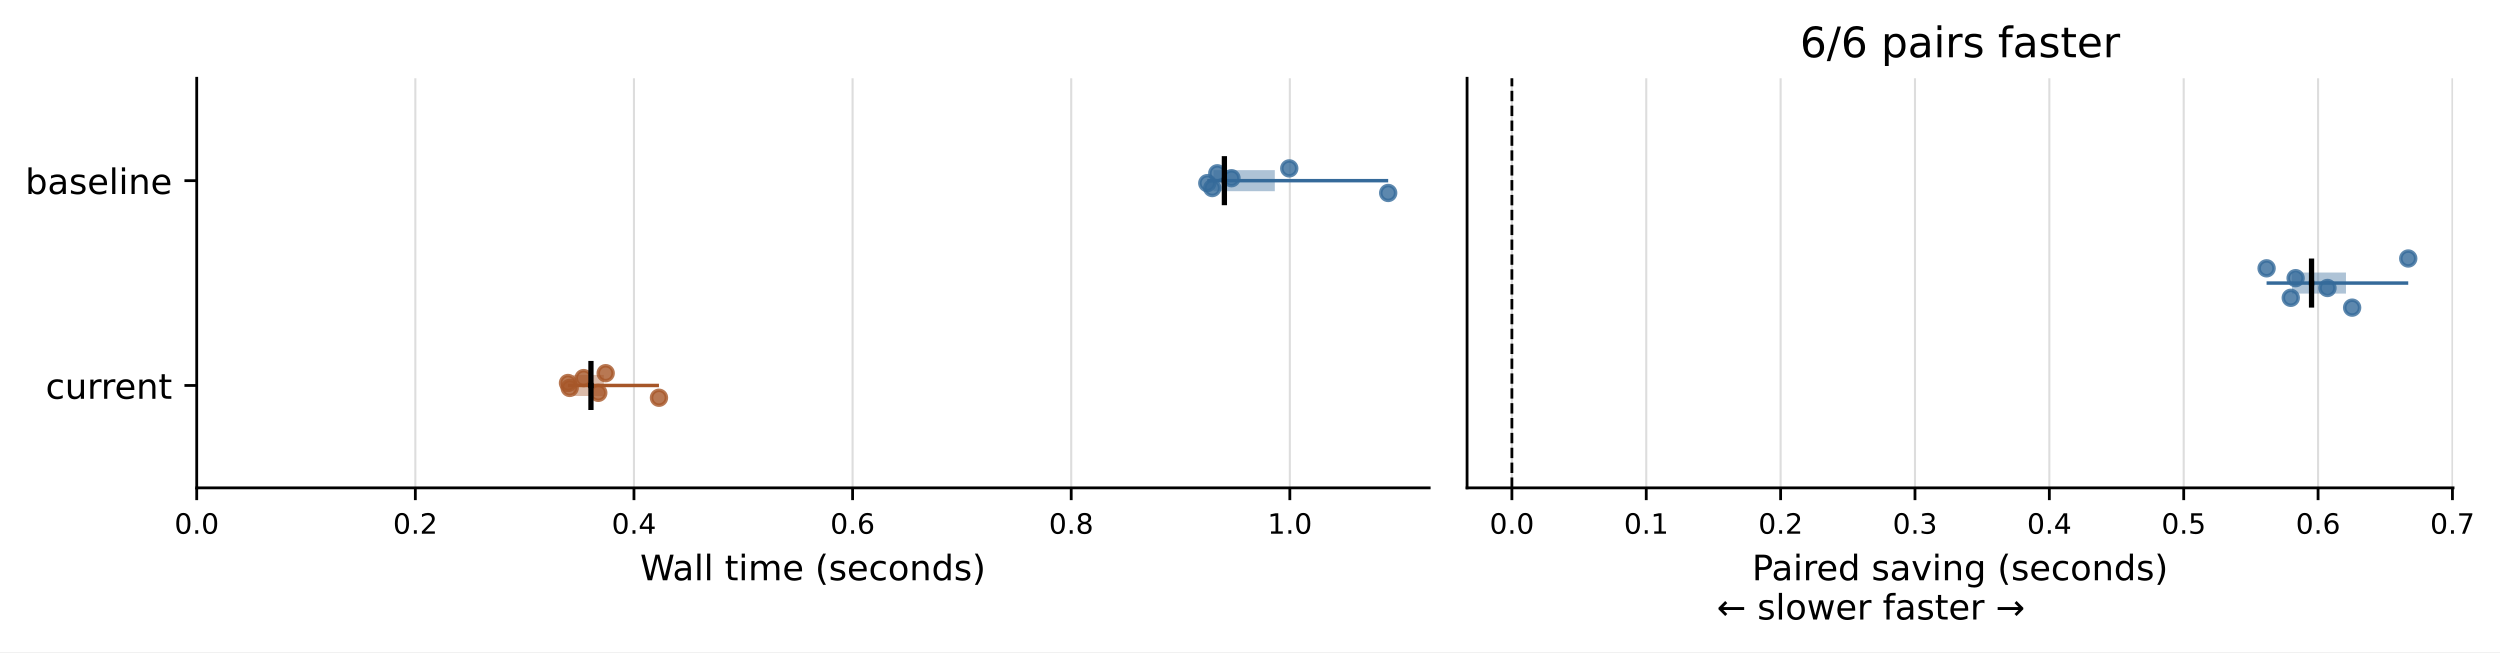
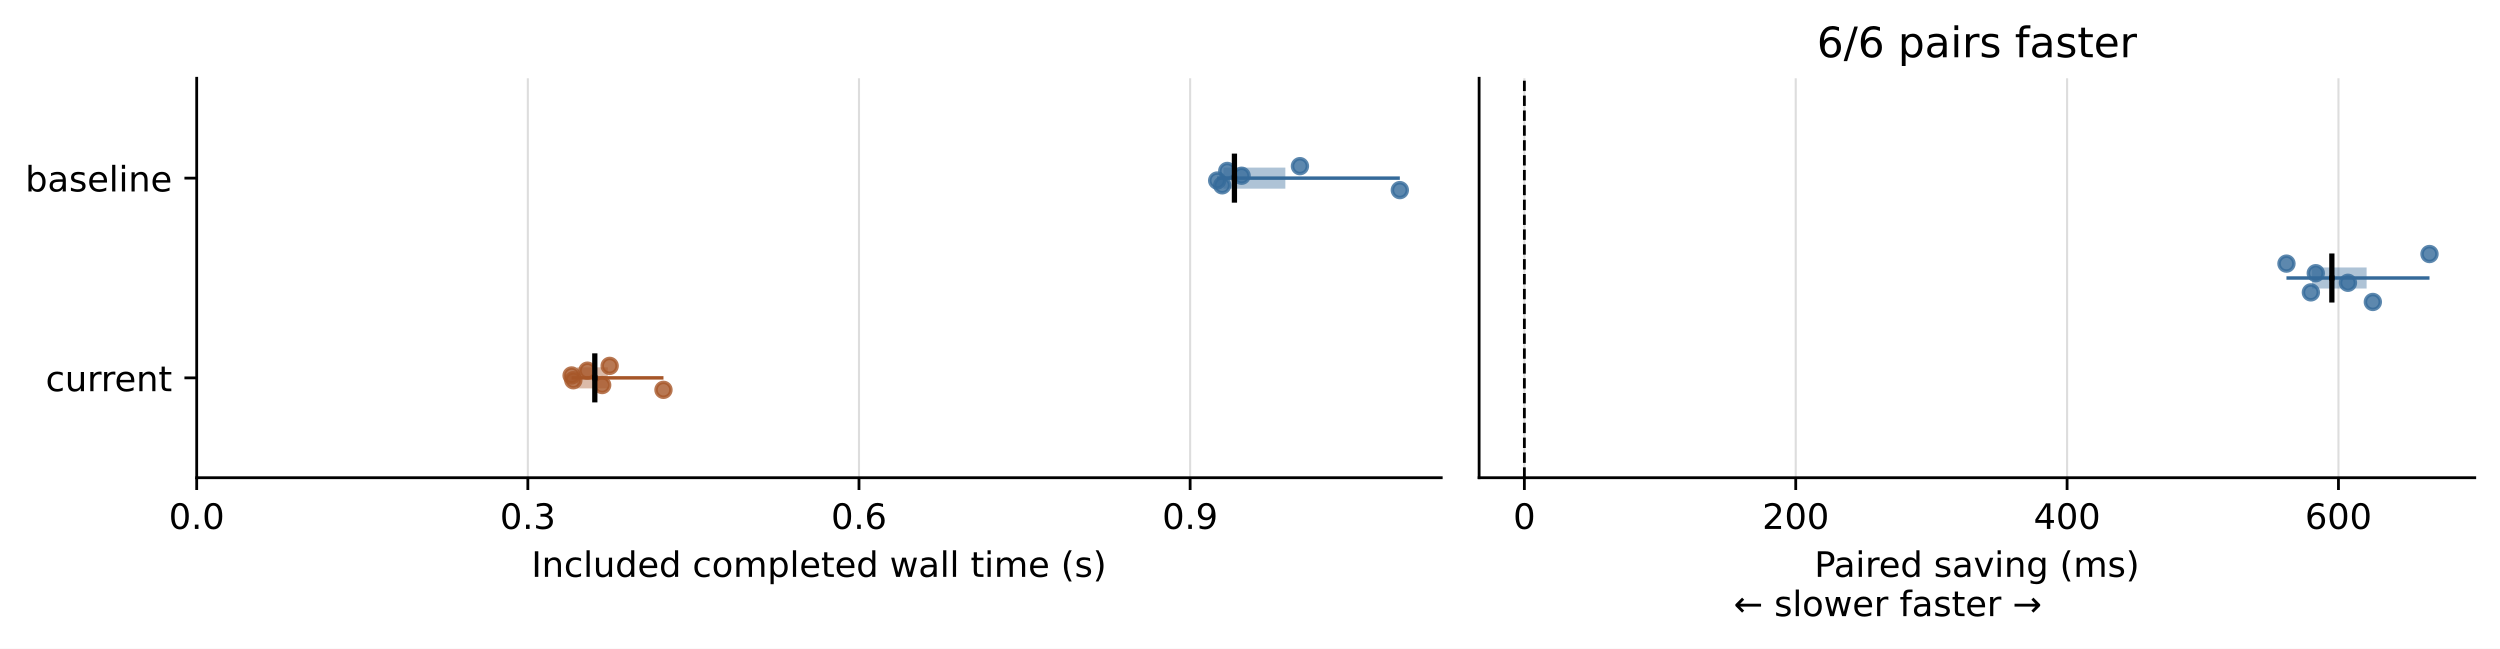
- <svg xmlns="http://www.w3.org/2000/svg" xmlns:xlink="http://www.w3.org/1999/xlink" width="712.772pt" height="185.913pt" viewBox="0 0 712.772 185.913" version="1.1">
+ <svg xmlns="http://www.w3.org/2000/svg" xmlns:xlink="http://www.w3.org/1999/xlink" width="712.836pt" height="184.968pt" viewBox="0 0 712.836 184.968" version="1.1">
  <defs>
    <style type="text/css">*{stroke-linejoin: round; stroke-linecap: butt}</style>
  </defs>
  <g id="figure_1">
    <g id="patch_1">
-       <path d="M 0 185.913  L 712.772 185.913  L 712.772 0  L 0 0  z " style="fill: #ffffff" />
+       <path d="M 0 184.968  L 712.836 184.968  L 712.836 0  L 0 0  z " style="fill: #ffffff" />
    </g>
    <g id="axes_1">
      <g id="patch_2">
-         <path d="M 56.086 139.094  L 407.475 139.094  L 407.475 22.318  L 56.086 22.318  z " style="fill: #ffffff" />
+         <path d="M 56.086 136.214  L 410.947 136.214  L 410.947 22.318  L 56.086 22.318  z " style="fill: #ffffff" />
      </g>
      <g id="matplotlib.axis_1">
        <g id="xtick_1">
          <g id="line2d_1">
-             <path d="M 56.086 139.094  L 56.086 22.318  " clip-path="url(#p2fcd28f603)" style="fill: none; stroke: #dddddd; stroke-width: 0.6; stroke-linecap: square" />
+             <path d="M 56.086 136.214  L 56.086 22.318  " clip-path="url(#pf96d49dfaf)" style="fill: none; stroke: #dddddd; stroke-width: 0.6; stroke-linecap: square" />
          </g>
          <g id="line2d_2">
            <defs>
-               <path id="m997730d77f" d="M 0 0  L 0 3.5  " style="stroke: #000000; stroke-width: 0.8" />
+               <path id="mc0361c9452" d="M 0 0  L 0 3.5  " style="stroke: #000000; stroke-width: 0.8" />
            </defs>
            <g>
-               <use xlink:href="#m997730d77f" x="56.086" y="139.094" style="stroke: #000000; stroke-width: 0.8" />
+               <use xlink:href="#mc0361c9452" x="56.086" y="136.214" style="stroke: #000000; stroke-width: 0.8" />
            </g>
          </g>
          <g id="text_1">
-             <text style="font-size: 8px; font-family: 'DejaVu Sans', 'Bitstream Vera Sans', 'Computer Modern Sans Serif', 'Lucida Grande', 'Verdana', 'Geneva', 'Lucid', 'Arial', 'Helvetica', 'Avant Garde', sans-serif; text-anchor: middle" x="56.086" y="152.173" transform="rotate(-0 56.08594 152.1729)">0.0</text>
+             <text style="font-size: 10px; font-family: 'DejaVu Sans', 'Bitstream Vera Sans', 'Computer Modern Sans Serif', 'Lucida Grande', 'Verdana', 'Geneva', 'Lucid', 'Arial', 'Helvetica', 'Avant Garde', sans-serif; text-anchor: middle" x="56.086" y="150.813" transform="rotate(-0 56.08594 150.8126)">0.0</text>
          </g>
        </g>
        <g id="xtick_2">
          <g id="line2d_3">
-             <path d="M 118.417 139.094  L 118.417 22.318  " clip-path="url(#p2fcd28f603)" style="fill: none; stroke: #dddddd; stroke-width: 0.6; stroke-linecap: square" />
+             <path d="M 150.506 136.214  L 150.506 22.318  " clip-path="url(#pf96d49dfaf)" style="fill: none; stroke: #dddddd; stroke-width: 0.6; stroke-linecap: square" />
          </g>
          <g id="line2d_4">
            <g>
-               <use xlink:href="#m997730d77f" x="118.417" y="139.094" style="stroke: #000000; stroke-width: 0.8" />
+               <use xlink:href="#mc0361c9452" x="150.506" y="136.214" style="stroke: #000000; stroke-width: 0.8" />
            </g>
          </g>
          <g id="text_2">
-             <text style="font-size: 8px; font-family: 'DejaVu Sans', 'Bitstream Vera Sans', 'Computer Modern Sans Serif', 'Lucida Grande', 'Verdana', 'Geneva', 'Lucid', 'Arial', 'Helvetica', 'Avant Garde', sans-serif; text-anchor: middle" x="118.417" y="152.173" transform="rotate(-0 118.4171 152.1729)">0.2</text>
+             <text style="font-size: 10px; font-family: 'DejaVu Sans', 'Bitstream Vera Sans', 'Computer Modern Sans Serif', 'Lucida Grande', 'Verdana', 'Geneva', 'Lucid', 'Arial', 'Helvetica', 'Avant Garde', sans-serif; text-anchor: middle" x="150.506" y="150.813" transform="rotate(-0 150.5065 150.8126)">0.3</text>
          </g>
        </g>
        <g id="xtick_3">
          <g id="line2d_5">
-             <path d="M 180.748 139.094  L 180.748 22.318  " clip-path="url(#p2fcd28f603)" style="fill: none; stroke: #dddddd; stroke-width: 0.6; stroke-linecap: square" />
+             <path d="M 244.927 136.214  L 244.927 22.318  " clip-path="url(#pf96d49dfaf)" style="fill: none; stroke: #dddddd; stroke-width: 0.6; stroke-linecap: square" />
          </g>
          <g id="line2d_6">
            <g>
-               <use xlink:href="#m997730d77f" x="180.748" y="139.094" style="stroke: #000000; stroke-width: 0.8" />
+               <use xlink:href="#mc0361c9452" x="244.927" y="136.214" style="stroke: #000000; stroke-width: 0.8" />
            </g>
          </g>
          <g id="text_3">
-             <text style="font-size: 8px; font-family: 'DejaVu Sans', 'Bitstream Vera Sans', 'Computer Modern Sans Serif', 'Lucida Grande', 'Verdana', 'Geneva', 'Lucid', 'Arial', 'Helvetica', 'Avant Garde', sans-serif; text-anchor: middle" x="180.748" y="152.173" transform="rotate(-0 180.7483 152.1729)">0.4</text>
+             <text style="font-size: 10px; font-family: 'DejaVu Sans', 'Bitstream Vera Sans', 'Computer Modern Sans Serif', 'Lucida Grande', 'Verdana', 'Geneva', 'Lucid', 'Arial', 'Helvetica', 'Avant Garde', sans-serif; text-anchor: middle" x="244.927" y="150.813" transform="rotate(-0 244.927 150.8126)">0.6</text>
          </g>
        </g>
        <g id="xtick_4">
          <g id="line2d_7">
-             <path d="M 243.08 139.094  L 243.08 22.318  " clip-path="url(#p2fcd28f603)" style="fill: none; stroke: #dddddd; stroke-width: 0.6; stroke-linecap: square" />
+             <path d="M 339.348 136.214  L 339.348 22.318  " clip-path="url(#pf96d49dfaf)" style="fill: none; stroke: #dddddd; stroke-width: 0.6; stroke-linecap: square" />
          </g>
          <g id="line2d_8">
            <g>
-               <use xlink:href="#m997730d77f" x="243.08" y="139.094" style="stroke: #000000; stroke-width: 0.8" />
+               <use xlink:href="#mc0361c9452" x="339.348" y="136.214" style="stroke: #000000; stroke-width: 0.8" />
            </g>
          </g>
          <g id="text_4">
-             <text style="font-size: 8px; font-family: 'DejaVu Sans', 'Bitstream Vera Sans', 'Computer Modern Sans Serif', 'Lucida Grande', 'Verdana', 'Geneva', 'Lucid', 'Arial', 'Helvetica', 'Avant Garde', sans-serif; text-anchor: middle" x="243.08" y="152.173" transform="rotate(-0 243.0795 152.1729)">0.6</text>
-           </g>
-         </g>
-         <g id="xtick_5">
-           <g id="line2d_9">
-             <path d="M 305.411 139.094  L 305.411 22.318  " clip-path="url(#p2fcd28f603)" style="fill: none; stroke: #dddddd; stroke-width: 0.6; stroke-linecap: square" />
-           </g>
-           <g id="line2d_10">
-             <g>
-               <use xlink:href="#m997730d77f" x="305.411" y="139.094" style="stroke: #000000; stroke-width: 0.8" />
-             </g>
-           </g>
-           <g id="text_5">
-             <text style="font-size: 8px; font-family: 'DejaVu Sans', 'Bitstream Vera Sans', 'Computer Modern Sans Serif', 'Lucida Grande', 'Verdana', 'Geneva', 'Lucid', 'Arial', 'Helvetica', 'Avant Garde', sans-serif; text-anchor: middle" x="305.411" y="152.173" transform="rotate(-0 305.4107 152.1729)">0.8</text>
-           </g>
-         </g>
-         <g id="xtick_6">
-           <g id="line2d_11">
-             <path d="M 367.742 139.094  L 367.742 22.318  " clip-path="url(#p2fcd28f603)" style="fill: none; stroke: #dddddd; stroke-width: 0.6; stroke-linecap: square" />
-           </g>
-           <g id="line2d_12">
-             <g>
-               <use xlink:href="#m997730d77f" x="367.742" y="139.094" style="stroke: #000000; stroke-width: 0.8" />
-             </g>
-           </g>
-           <g id="text_6">
-             <text style="font-size: 8px; font-family: 'DejaVu Sans', 'Bitstream Vera Sans', 'Computer Modern Sans Serif', 'Lucida Grande', 'Verdana', 'Geneva', 'Lucid', 'Arial', 'Helvetica', 'Avant Garde', sans-serif; text-anchor: middle" x="367.742" y="152.173" transform="rotate(-0 367.7419 152.1729)">1.0</text>
-           </g>
-         </g>
-         <g id="text_7">
-           <text style="font-size: 10px; font-family: 'DejaVu Sans', 'Bitstream Vera Sans', 'Computer Modern Sans Serif', 'Lucida Grande', 'Verdana', 'Geneva', 'Lucid', 'Arial', 'Helvetica', 'Avant Garde', sans-serif; text-anchor: middle" x="231.781" y="165.435" transform="rotate(-0 231.7806 165.4351)">Wall time (seconds)</text>
+             <text style="font-size: 10px; font-family: 'DejaVu Sans', 'Bitstream Vera Sans', 'Computer Modern Sans Serif', 'Lucida Grande', 'Verdana', 'Geneva', 'Lucid', 'Arial', 'Helvetica', 'Avant Garde', sans-serif; text-anchor: middle" x="339.348" y="150.813" transform="rotate(-0 339.3475 150.8126)">0.9</text>
+           </g>
+         </g>
+         <g id="text_5">
+           <text style="font-size: 10px; font-family: 'DejaVu Sans', 'Bitstream Vera Sans', 'Computer Modern Sans Serif', 'Lucida Grande', 'Verdana', 'Geneva', 'Lucid', 'Arial', 'Helvetica', 'Avant Garde', sans-serif; text-anchor: middle" x="233.516" y="164.491" transform="rotate(-0 233.5165 164.4907)">Included completed wall time (s)</text>
        </g>
      </g>
      <g id="matplotlib.axis_2">
        <g id="ytick_1">
-           <g id="line2d_13">
+           <g id="line2d_9">
            <defs>
-               <path id="m22e41ed885" d="M 0 0  L -3.5 0  " style="stroke: #000000; stroke-width: 0.8" />
+               <path id="mace04c5ca3" d="M 0 0  L -3.5 0  " style="stroke: #000000; stroke-width: 0.8" />
            </defs>
            <g>
-               <use xlink:href="#m22e41ed885" x="56.086" y="51.512" style="stroke: #000000; stroke-width: 0.8" />
-             </g>
-           </g>
-           <g id="text_8">
-             <text style="font-size: 10px; font-family: 'DejaVu Sans', 'Bitstream Vera Sans', 'Computer Modern Sans Serif', 'Lucida Grande', 'Verdana', 'Geneva', 'Lucid', 'Arial', 'Helvetica', 'Avant Garde', sans-serif; text-anchor: end" x="49.086" y="55.311" transform="rotate(-0 49.08594 55.31134)">baseline</text>
+               <use xlink:href="#mace04c5ca3" x="56.086" y="50.792" style="stroke: #000000; stroke-width: 0.8" />
+             </g>
+           </g>
+           <g id="text_6">
+             <text style="font-size: 10px; font-family: 'DejaVu Sans', 'Bitstream Vera Sans', 'Computer Modern Sans Serif', 'Lucida Grande', 'Verdana', 'Geneva', 'Lucid', 'Arial', 'Helvetica', 'Avant Garde', sans-serif; text-anchor: end" x="49.086" y="54.591" transform="rotate(-0 49.08594 54.59134)">baseline</text>
          </g>
        </g>
        <g id="ytick_2">
-           <g id="line2d_14">
-             <g>
-               <use xlink:href="#m22e41ed885" x="56.086" y="109.9" style="stroke: #000000; stroke-width: 0.8" />
-             </g>
-           </g>
-           <g id="text_9">
-             <text style="font-size: 10px; font-family: 'DejaVu Sans', 'Bitstream Vera Sans', 'Computer Modern Sans Serif', 'Lucida Grande', 'Verdana', 'Geneva', 'Lucid', 'Arial', 'Helvetica', 'Avant Garde', sans-serif; text-anchor: end" x="49.086" y="113.699" transform="rotate(-0 49.08594 113.6993)">current</text>
+           <g id="line2d_10">
+             <g>
+               <use xlink:href="#mace04c5ca3" x="56.086" y="107.74" style="stroke: #000000; stroke-width: 0.8" />
+             </g>
+           </g>
+           <g id="text_7">
+             <text style="font-size: 10px; font-family: 'DejaVu Sans', 'Bitstream Vera Sans', 'Computer Modern Sans Serif', 'Lucida Grande', 'Verdana', 'Geneva', 'Lucid', 'Arial', 'Helvetica', 'Avant Garde', sans-serif; text-anchor: end" x="49.086" y="111.539" transform="rotate(-0 49.08594 111.5393)">current</text>
          </g>
        </g>
      </g>
      <g id="LineCollection_1">
-         <path d="M 344.208 51.512  L 395.783 51.512  " clip-path="url(#p2fcd28f603)" style="fill: none; stroke: #356a9a" />
+         <path d="M 347.055 50.792  L 399.139 50.792  " clip-path="url(#pf96d49dfaf)" style="fill: none; stroke: #356a9a" />
      </g>
      <g id="LineCollection_2">
-         <path d="M 345.982 51.512  L 363.461 51.512  " clip-path="url(#p2fcd28f603)" style="fill: none; stroke: #356a9a; stroke-opacity: 0.4; stroke-width: 6" />
+         <path d="M 348.846 50.792  L 366.498 50.792  " clip-path="url(#pf96d49dfaf)" style="fill: none; stroke: #356a9a; stroke-opacity: 0.4; stroke-width: 6" />
      </g>
      <g id="LineCollection_3">
-         <path d="M 161.936 109.9  L 187.876 109.9  " clip-path="url(#p2fcd28f603)" style="fill: none; stroke: #a65628" />
+         <path d="M 162.982 107.74  L 189.178 107.74  " clip-path="url(#pf96d49dfaf)" style="fill: none; stroke: #a65628" />
      </g>
      <g id="LineCollection_4">
-         <path d="M 163.418 109.9  L 172.156 109.9  " clip-path="url(#p2fcd28f603)" style="fill: none; stroke: #a65628; stroke-opacity: 0.4; stroke-width: 6" />
+         <path d="M 164.478 107.74  L 173.302 107.74  " clip-path="url(#pf96d49dfaf)" style="fill: none; stroke: #a65628; stroke-opacity: 0.4; stroke-width: 6" />
      </g>
      <g id="patch_3">
-         <path d="M 56.086 139.094  L 56.086 22.318  " style="fill: none; stroke: #000000; stroke-width: 0.8; stroke-linejoin: miter; stroke-linecap: square" />
+         <path d="M 56.086 136.214  L 56.086 22.318  " style="fill: none; stroke: #000000; stroke-width: 0.8; stroke-linejoin: miter; stroke-linecap: square" />
      </g>
      <g id="patch_4">
-         <path d="M 56.086 139.094  L 407.475 139.094  " style="fill: none; stroke: #000000; stroke-width: 0.8; stroke-linejoin: miter; stroke-linecap: square" />
+         <path d="M 56.086 136.214  L 410.947 136.214  " style="fill: none; stroke: #000000; stroke-width: 0.8; stroke-linejoin: miter; stroke-linecap: square" />
      </g>
      <g id="PathCollection_1">
        <defs>
-           <path id="m100ae7c215" d="M 0 2.121  C 0.563 2.121 1.102 1.898 1.5 1.5  C 1.898 1.102 2.121 0.563 2.121 0  C 2.121 -0.563 1.898 -1.102 1.5 -1.5  C 1.102 -1.898 0.563 -2.121 0 -2.121  C -0.563 -2.121 -1.102 -1.898 -1.5 -1.5  C -1.898 -1.102 -2.121 -0.563 -2.121 0  C -2.121 0.563 -1.898 1.102 -1.5 1.5  C -1.102 1.898 -0.563 2.121 0 2.121  z " style="stroke: #356a9a; stroke-opacity: 0.8" />
+           <path id="ma13b8f4048" d="M 0 2.121  C 0.563 2.121 1.102 1.898 1.5 1.5  C 1.898 1.102 2.121 0.563 2.121 0  C 2.121 -0.563 1.898 -1.102 1.5 -1.5  C 1.102 -1.898 0.563 -2.121 0 -2.121  C -0.563 -2.121 -1.102 -1.898 -1.5 -1.5  C -1.898 -1.102 -2.121 -0.563 -2.121 0  C -2.121 0.563 -1.898 1.102 -1.5 1.5  C -1.102 1.898 -0.563 2.121 0 2.121  z " style="stroke: #356a9a; stroke-opacity: 0.8" />
        </defs>
-         <g clip-path="url(#p2fcd28f603)">
-           <use xlink:href="#m100ae7c215" x="367.578" y="48.009" style="fill: #356a9a; fill-opacity: 0.8; stroke: #356a9a; stroke-opacity: 0.8" />
-           <use xlink:href="#m100ae7c215" x="347.058" y="49.41" style="fill: #356a9a; fill-opacity: 0.8; stroke: #356a9a; stroke-opacity: 0.8" />
-           <use xlink:href="#m100ae7c215" x="351.11" y="50.811" style="fill: #356a9a; fill-opacity: 0.8; stroke: #356a9a; stroke-opacity: 0.8" />
-           <use xlink:href="#m100ae7c215" x="344.208" y="52.213" style="fill: #356a9a; fill-opacity: 0.8; stroke: #356a9a; stroke-opacity: 0.8" />
-           <use xlink:href="#m100ae7c215" x="345.623" y="53.614" style="fill: #356a9a; fill-opacity: 0.8; stroke: #356a9a; stroke-opacity: 0.8" />
-           <use xlink:href="#m100ae7c215" x="395.783" y="55.015" style="fill: #356a9a; fill-opacity: 0.8; stroke: #356a9a; stroke-opacity: 0.8" />
+         <g clip-path="url(#pf96d49dfaf)">
+           <use xlink:href="#ma13b8f4048" x="370.655" y="47.375" style="fill: #356a9a; fill-opacity: 0.8; stroke: #356a9a; stroke-opacity: 0.8" />
+           <use xlink:href="#ma13b8f4048" x="349.933" y="48.742" style="fill: #356a9a; fill-opacity: 0.8; stroke: #356a9a; stroke-opacity: 0.8" />
+           <use xlink:href="#ma13b8f4048" x="354.025" y="50.109" style="fill: #356a9a; fill-opacity: 0.8; stroke: #356a9a; stroke-opacity: 0.8" />
+           <use xlink:href="#ma13b8f4048" x="347.055" y="51.476" style="fill: #356a9a; fill-opacity: 0.8; stroke: #356a9a; stroke-opacity: 0.8" />
+           <use xlink:href="#ma13b8f4048" x="348.483" y="52.842" style="fill: #356a9a; fill-opacity: 0.8; stroke: #356a9a; stroke-opacity: 0.8" />
+           <use xlink:href="#ma13b8f4048" x="399.139" y="54.209" style="fill: #356a9a; fill-opacity: 0.8; stroke: #356a9a; stroke-opacity: 0.8" />
        </g>
      </g>
      <g id="PathCollection_2">
        <defs>
-           <path id="m0cddf1db06" d="M 0 2.121  C 0.563 2.121 1.102 1.898 1.5 1.5  C 1.898 1.102 2.121 0.563 2.121 0  C 2.121 -0.563 1.898 -1.102 1.5 -1.5  C 1.102 -1.898 0.563 -2.121 0 -2.121  C -0.563 -2.121 -1.102 -1.898 -1.5 -1.5  C -1.898 -1.102 -2.121 -0.563 -2.121 0  C -2.121 0.563 -1.898 1.102 -1.5 1.5  C -1.102 1.898 -0.563 2.121 0 2.121  z " style="stroke: #a65628; stroke-opacity: 0.8" />
+           <path id="m3d1b848c62" d="M 0 2.121  C 0.563 2.121 1.102 1.898 1.5 1.5  C 1.898 1.102 2.121 0.563 2.121 0  C 2.121 -0.563 1.898 -1.102 1.5 -1.5  C 1.102 -1.898 0.563 -2.121 0 -2.121  C -0.563 -2.121 -1.102 -1.898 -1.5 -1.5  C -1.898 -1.102 -2.121 -0.563 -2.121 0  C -2.121 0.563 -1.898 1.102 -1.5 1.5  C -1.102 1.898 -0.563 2.121 0 2.121  z " style="stroke: #a65628; stroke-opacity: 0.8" />
        </defs>
-         <g clip-path="url(#p2fcd28f603)">
-           <use xlink:href="#m0cddf1db06" x="172.684" y="106.397" style="fill: #a65628; fill-opacity: 0.8; stroke: #a65628; stroke-opacity: 0.8" />
-           <use xlink:href="#m0cddf1db06" x="166.401" y="107.798" style="fill: #a65628; fill-opacity: 0.8; stroke: #a65628; stroke-opacity: 0.8" />
-           <use xlink:href="#m0cddf1db06" x="161.936" y="109.199" style="fill: #a65628; fill-opacity: 0.8; stroke: #a65628; stroke-opacity: 0.8" />
-           <use xlink:href="#m0cddf1db06" x="162.423" y="110.601" style="fill: #a65628; fill-opacity: 0.8; stroke: #a65628; stroke-opacity: 0.8" />
-           <use xlink:href="#m0cddf1db06" x="170.571" y="112.002" style="fill: #a65628; fill-opacity: 0.8; stroke: #a65628; stroke-opacity: 0.8" />
-           <use xlink:href="#m0cddf1db06" x="187.876" y="113.403" style="fill: #a65628; fill-opacity: 0.8; stroke: #a65628; stroke-opacity: 0.8" />
-         </g>
-       </g>
-       <g id="line2d_15">
-         <path d="M 349.084 51.512  " clip-path="url(#p2fcd28f603)" style="fill: none; stroke: #000000; stroke-width: 1.5; stroke-linecap: square" />
+         <g clip-path="url(#pf96d49dfaf)">
+           <use xlink:href="#m3d1b848c62" x="173.836" y="104.323" style="fill: #a65628; fill-opacity: 0.8; stroke: #a65628; stroke-opacity: 0.8" />
+           <use xlink:href="#m3d1b848c62" x="167.491" y="105.69" style="fill: #a65628; fill-opacity: 0.8; stroke: #a65628; stroke-opacity: 0.8" />
+           <use xlink:href="#m3d1b848c62" x="162.982" y="107.057" style="fill: #a65628; fill-opacity: 0.8; stroke: #a65628; stroke-opacity: 0.8" />
+           <use xlink:href="#m3d1b848c62" x="163.474" y="108.424" style="fill: #a65628; fill-opacity: 0.8; stroke: #a65628; stroke-opacity: 0.8" />
+           <use xlink:href="#m3d1b848c62" x="171.702" y="109.79" style="fill: #a65628; fill-opacity: 0.8; stroke: #a65628; stroke-opacity: 0.8" />
+           <use xlink:href="#m3d1b848c62" x="189.178" y="111.157" style="fill: #a65628; fill-opacity: 0.8; stroke: #a65628; stroke-opacity: 0.8" />
+         </g>
+       </g>
+       <g id="line2d_11">
+         <path d="M 351.979 50.792  " clip-path="url(#pf96d49dfaf)" style="fill: none; stroke: #000000; stroke-width: 1.5; stroke-linecap: square" />
        <defs>
-           <path id="m6ed15998ca" d="M 0 7  L 0 -7  " style="stroke: #000000; stroke-width: 1.5" />
+           <path id="mcaff3417b6" d="M 0 7  L 0 -7  " style="stroke: #000000; stroke-width: 1.5" />
        </defs>
-         <g clip-path="url(#p2fcd28f603)">
-           <use xlink:href="#m6ed15998ca" x="349.084" y="51.512" style="stroke: #000000; stroke-width: 1.5" />
-         </g>
-       </g>
-       <g id="line2d_16">
-         <path d="M 168.486 109.9  " clip-path="url(#p2fcd28f603)" style="fill: none; stroke: #000000; stroke-width: 1.5; stroke-linecap: square" />
-         <g clip-path="url(#p2fcd28f603)">
-           <use xlink:href="#m6ed15998ca" x="168.486" y="109.9" style="stroke: #000000; stroke-width: 1.5" />
+         <g clip-path="url(#pf96d49dfaf)">
+           <use xlink:href="#mcaff3417b6" x="351.979" y="50.792" style="stroke: #000000; stroke-width: 1.5" />
+         </g>
+       </g>
+       <g id="line2d_12">
+         <path d="M 169.597 107.74  " clip-path="url(#pf96d49dfaf)" style="fill: none; stroke: #000000; stroke-width: 1.5; stroke-linecap: square" />
+         <g clip-path="url(#pf96d49dfaf)">
+           <use xlink:href="#mcaff3417b6" x="169.597" y="107.74" style="stroke: #000000; stroke-width: 1.5" />
        </g>
      </g>
    </g>
    <g id="axes_2">
      <g id="patch_5">
-         <path d="M 418.275 139.094  L 699.387 139.094  L 699.387 22.318  L 418.275 22.318  z " style="fill: #ffffff" />
+         <path d="M 421.747 136.214  L 705.636 136.214  L 705.636 22.318  L 421.747 22.318  z " style="fill: #ffffff" />
      </g>
      <g id="matplotlib.axis_3">
+         <g id="xtick_5">
+           <g id="line2d_13">
+             <path d="M 434.651 136.214  L 434.651 22.318  " clip-path="url(#p4646e9bd95)" style="fill: none; stroke: #dddddd; stroke-width: 0.6; stroke-linecap: square" />
+           </g>
+           <g id="line2d_14">
+             <g>
+               <use xlink:href="#mc0361c9452" x="434.651" y="136.214" style="stroke: #000000; stroke-width: 0.8" />
+             </g>
+           </g>
+           <g id="text_8">
+             <text style="font-size: 10px; font-family: 'DejaVu Sans', 'Bitstream Vera Sans', 'Computer Modern Sans Serif', 'Lucida Grande', 'Verdana', 'Geneva', 'Lucid', 'Arial', 'Helvetica', 'Avant Garde', sans-serif; text-anchor: middle" x="434.651" y="150.813" transform="rotate(-0 434.6511 150.8126)">0</text>
+           </g>
+         </g>
+         <g id="xtick_6">
+           <g id="line2d_15">
+             <path d="M 512.025 136.214  L 512.025 22.318  " clip-path="url(#p4646e9bd95)" style="fill: none; stroke: #dddddd; stroke-width: 0.6; stroke-linecap: square" />
+           </g>
+           <g id="line2d_16">
+             <g>
+               <use xlink:href="#mc0361c9452" x="512.025" y="136.214" style="stroke: #000000; stroke-width: 0.8" />
+             </g>
+           </g>
+           <g id="text_9">
+             <text style="font-size: 10px; font-family: 'DejaVu Sans', 'Bitstream Vera Sans', 'Computer Modern Sans Serif', 'Lucida Grande', 'Verdana', 'Geneva', 'Lucid', 'Arial', 'Helvetica', 'Avant Garde', sans-serif; text-anchor: middle" x="512.025" y="150.813" transform="rotate(-0 512.0246 150.8126)">200</text>
+           </g>
+         </g>
        <g id="xtick_7">
          <g id="line2d_17">
-             <path d="M 431.053 139.094  L 431.053 22.318  " clip-path="url(#p944867c295)" style="fill: none; stroke: #dddddd; stroke-width: 0.6; stroke-linecap: square" />
+             <path d="M 589.398 136.214  L 589.398 22.318  " clip-path="url(#p4646e9bd95)" style="fill: none; stroke: #dddddd; stroke-width: 0.6; stroke-linecap: square" />
          </g>
          <g id="line2d_18">
            <g>
-               <use xlink:href="#m997730d77f" x="431.053" y="139.094" style="stroke: #000000; stroke-width: 0.8" />
+               <use xlink:href="#mc0361c9452" x="589.398" y="136.214" style="stroke: #000000; stroke-width: 0.8" />
            </g>
          </g>
          <g id="text_10">
-             <text style="font-size: 8px; font-family: 'DejaVu Sans', 'Bitstream Vera Sans', 'Computer Modern Sans Serif', 'Lucida Grande', 'Verdana', 'Geneva', 'Lucid', 'Arial', 'Helvetica', 'Avant Garde', sans-serif; text-anchor: middle" x="431.053" y="152.173" transform="rotate(-0 431.0531 152.1729)">0.0</text>
+             <text style="font-size: 10px; font-family: 'DejaVu Sans', 'Bitstream Vera Sans', 'Computer Modern Sans Serif', 'Lucida Grande', 'Verdana', 'Geneva', 'Lucid', 'Arial', 'Helvetica', 'Avant Garde', sans-serif; text-anchor: middle" x="589.398" y="150.813" transform="rotate(-0 589.3982 150.8126)">400</text>
          </g>
        </g>
        <g id="xtick_8">
          <g id="line2d_19">
-             <path d="M 469.361 139.094  L 469.361 22.318  " clip-path="url(#p944867c295)" style="fill: none; stroke: #dddddd; stroke-width: 0.6; stroke-linecap: square" />
+             <path d="M 666.772 136.214  L 666.772 22.318  " clip-path="url(#p4646e9bd95)" style="fill: none; stroke: #dddddd; stroke-width: 0.6; stroke-linecap: square" />
          </g>
          <g id="line2d_20">
            <g>
-               <use xlink:href="#m997730d77f" x="469.361" y="139.094" style="stroke: #000000; stroke-width: 0.8" />
+               <use xlink:href="#mc0361c9452" x="666.772" y="136.214" style="stroke: #000000; stroke-width: 0.8" />
            </g>
          </g>
          <g id="text_11">
-             <text style="font-size: 8px; font-family: 'DejaVu Sans', 'Bitstream Vera Sans', 'Computer Modern Sans Serif', 'Lucida Grande', 'Verdana', 'Geneva', 'Lucid', 'Arial', 'Helvetica', 'Avant Garde', sans-serif; text-anchor: middle" x="469.361" y="152.173" transform="rotate(-0 469.3614 152.1729)">0.1</text>
-           </g>
-         </g>
-         <g id="xtick_9">
-           <g id="line2d_21">
-             <path d="M 507.67 139.094  L 507.67 22.318  " clip-path="url(#p944867c295)" style="fill: none; stroke: #dddddd; stroke-width: 0.6; stroke-linecap: square" />
-           </g>
-           <g id="line2d_22">
-             <g>
-               <use xlink:href="#m997730d77f" x="507.67" y="139.094" style="stroke: #000000; stroke-width: 0.8" />
-             </g>
-           </g>
-           <g id="text_12">
-             <text style="font-size: 8px; font-family: 'DejaVu Sans', 'Bitstream Vera Sans', 'Computer Modern Sans Serif', 'Lucida Grande', 'Verdana', 'Geneva', 'Lucid', 'Arial', 'Helvetica', 'Avant Garde', sans-serif; text-anchor: middle" x="507.67" y="152.173" transform="rotate(-0 507.6697 152.1729)">0.2</text>
-           </g>
-         </g>
-         <g id="xtick_10">
-           <g id="line2d_23">
-             <path d="M 545.978 139.094  L 545.978 22.318  " clip-path="url(#p944867c295)" style="fill: none; stroke: #dddddd; stroke-width: 0.6; stroke-linecap: square" />
-           </g>
-           <g id="line2d_24">
-             <g>
-               <use xlink:href="#m997730d77f" x="545.978" y="139.094" style="stroke: #000000; stroke-width: 0.8" />
-             </g>
-           </g>
-           <g id="text_13">
-             <text style="font-size: 8px; font-family: 'DejaVu Sans', 'Bitstream Vera Sans', 'Computer Modern Sans Serif', 'Lucida Grande', 'Verdana', 'Geneva', 'Lucid', 'Arial', 'Helvetica', 'Avant Garde', sans-serif; text-anchor: middle" x="545.978" y="152.173" transform="rotate(-0 545.978 152.1729)">0.3</text>
-           </g>
-         </g>
-         <g id="xtick_11">
-           <g id="line2d_25">
-             <path d="M 584.286 139.094  L 584.286 22.318  " clip-path="url(#p944867c295)" style="fill: none; stroke: #dddddd; stroke-width: 0.6; stroke-linecap: square" />
-           </g>
-           <g id="line2d_26">
-             <g>
-               <use xlink:href="#m997730d77f" x="584.286" y="139.094" style="stroke: #000000; stroke-width: 0.8" />
-             </g>
-           </g>
-           <g id="text_14">
-             <text style="font-size: 8px; font-family: 'DejaVu Sans', 'Bitstream Vera Sans', 'Computer Modern Sans Serif', 'Lucida Grande', 'Verdana', 'Geneva', 'Lucid', 'Arial', 'Helvetica', 'Avant Garde', sans-serif; text-anchor: middle" x="584.286" y="152.173" transform="rotate(-0 584.2863 152.1729)">0.4</text>
-           </g>
-         </g>
-         <g id="xtick_12">
-           <g id="line2d_27">
-             <path d="M 622.595 139.094  L 622.595 22.318  " clip-path="url(#p944867c295)" style="fill: none; stroke: #dddddd; stroke-width: 0.6; stroke-linecap: square" />
-           </g>
-           <g id="line2d_28">
-             <g>
-               <use xlink:href="#m997730d77f" x="622.595" y="139.094" style="stroke: #000000; stroke-width: 0.8" />
-             </g>
-           </g>
-           <g id="text_15">
-             <text style="font-size: 8px; font-family: 'DejaVu Sans', 'Bitstream Vera Sans', 'Computer Modern Sans Serif', 'Lucida Grande', 'Verdana', 'Geneva', 'Lucid', 'Arial', 'Helvetica', 'Avant Garde', sans-serif; text-anchor: middle" x="622.595" y="152.173" transform="rotate(-0 622.5946 152.1729)">0.5</text>
-           </g>
-         </g>
-         <g id="xtick_13">
-           <g id="line2d_29">
-             <path d="M 660.903 139.094  L 660.903 22.318  " clip-path="url(#p944867c295)" style="fill: none; stroke: #dddddd; stroke-width: 0.6; stroke-linecap: square" />
-           </g>
-           <g id="line2d_30">
-             <g>
-               <use xlink:href="#m997730d77f" x="660.903" y="139.094" style="stroke: #000000; stroke-width: 0.8" />
-             </g>
-           </g>
-           <g id="text_16">
-             <text style="font-size: 8px; font-family: 'DejaVu Sans', 'Bitstream Vera Sans', 'Computer Modern Sans Serif', 'Lucida Grande', 'Verdana', 'Geneva', 'Lucid', 'Arial', 'Helvetica', 'Avant Garde', sans-serif; text-anchor: middle" x="660.903" y="152.173" transform="rotate(-0 660.9029 152.1729)">0.6</text>
-           </g>
-         </g>
-         <g id="xtick_14">
-           <g id="line2d_31">
-             <path d="M 699.211 139.094  L 699.211 22.318  " clip-path="url(#p944867c295)" style="fill: none; stroke: #dddddd; stroke-width: 0.6; stroke-linecap: square" />
-           </g>
-           <g id="line2d_32">
-             <g>
-               <use xlink:href="#m997730d77f" x="699.211" y="139.094" style="stroke: #000000; stroke-width: 0.8" />
-             </g>
-           </g>
-           <g id="text_17">
-             <text style="font-size: 8px; font-family: 'DejaVu Sans', 'Bitstream Vera Sans', 'Computer Modern Sans Serif', 'Lucida Grande', 'Verdana', 'Geneva', 'Lucid', 'Arial', 'Helvetica', 'Avant Garde', sans-serif; text-anchor: middle" x="699.211" y="152.173" transform="rotate(-0 699.2111 152.1729)">0.7</text>
-           </g>
-         </g>
-         <g id="text_18">
-           <text style="font-size: 10px; font-family: 'DejaVu Sans', 'Bitstream Vera Sans', 'Computer Modern Sans Serif', 'Lucida Grande', 'Verdana', 'Geneva', 'Lucid', 'Arial', 'Helvetica', 'Avant Garde', sans-serif" transform="translate(499.5171 165.4351)">Paired saving (seconds)</text>
-           <text style="font-size: 10px; font-family: 'DejaVu Sans', 'Bitstream Vera Sans', 'Computer Modern Sans Serif', 'Lucida Grande', 'Verdana', 'Geneva', 'Lucid', 'Arial', 'Helvetica', 'Avant Garde', sans-serif" transform="translate(489.4639 176.6329)">← slower                 faster →</text>
+             <text style="font-size: 10px; font-family: 'DejaVu Sans', 'Bitstream Vera Sans', 'Computer Modern Sans Serif', 'Lucida Grande', 'Verdana', 'Geneva', 'Lucid', 'Arial', 'Helvetica', 'Avant Garde', sans-serif; text-anchor: middle" x="666.772" y="150.813" transform="rotate(-0 666.7717 150.8126)">600</text>
+           </g>
+         </g>
+         <g id="text_12">
+           <text style="font-size: 10px; font-family: 'DejaVu Sans', 'Bitstream Vera Sans', 'Computer Modern Sans Serif', 'Lucida Grande', 'Verdana', 'Geneva', 'Lucid', 'Arial', 'Helvetica', 'Avant Garde', sans-serif" transform="translate(517.3399 164.4907)">Paired saving (ms)</text>
+           <text style="font-size: 10px; font-family: 'DejaVu Sans', 'Bitstream Vera Sans', 'Computer Modern Sans Serif', 'Lucida Grande', 'Verdana', 'Geneva', 'Lucid', 'Arial', 'Helvetica', 'Avant Garde', sans-serif" transform="translate(494.3243 175.6885)">← slower                 faster →</text>
        </g>
      </g>
      <g id="matplotlib.axis_4" />
      <g id="LineCollection_5">
-         <path d="M 646.224 80.706  L 686.609 80.706  " clip-path="url(#p944867c295)" style="fill: none; stroke: #356a9a" />
+         <path d="M 651.948 79.266  L 692.732 79.266  " clip-path="url(#p4646e9bd95)" style="fill: none; stroke: #356a9a" />
      </g>
      <g id="LineCollection_6">
-         <path d="M 653.46 80.706  L 668.856 80.706  " clip-path="url(#p944867c295)" style="fill: none; stroke: #356a9a; stroke-opacity: 0.4; stroke-width: 6" />
-       </g>
-       <g id="line2d_33">
-         <path d="M 431.053 139.094  L 431.053 22.318  " clip-path="url(#p944867c295)" style="fill: none; stroke-dasharray: 2.96,1.28; stroke-dashoffset: 0; stroke: #000000; stroke-width: 0.8" />
+         <path d="M 659.256 79.266  L 674.804 79.266  " clip-path="url(#p4646e9bd95)" style="fill: none; stroke: #356a9a; stroke-opacity: 0.4; stroke-width: 6" />
+       </g>
+       <g id="line2d_21">
+         <path d="M 434.651 136.214  L 434.651 22.318  " clip-path="url(#p4646e9bd95)" style="fill: none; stroke-dasharray: 2.96,1.28; stroke-dashoffset: 0; stroke: #000000; stroke-width: 0.8" />
      </g>
      <g id="patch_6">
-         <path d="M 418.275 139.094  L 418.275 22.318  " style="fill: none; stroke: #000000; stroke-width: 0.8; stroke-linejoin: miter; stroke-linecap: square" />
+         <path d="M 421.747 136.214  L 421.747 22.318  " style="fill: none; stroke: #000000; stroke-width: 0.8; stroke-linejoin: miter; stroke-linecap: square" />
      </g>
      <g id="patch_7">
-         <path d="M 418.275 139.094  L 699.387 139.094  " style="fill: none; stroke: #000000; stroke-width: 0.8; stroke-linejoin: miter; stroke-linecap: square" />
+         <path d="M 421.747 136.214  L 705.636 136.214  " style="fill: none; stroke: #000000; stroke-width: 0.8; stroke-linejoin: miter; stroke-linecap: square" />
      </g>
      <g id="PathCollection_3">
-         <g clip-path="url(#p944867c295)">
-           <use xlink:href="#m100ae7c215" x="670.614" y="87.713" style="fill: #356a9a; fill-opacity: 0.8; stroke: #356a9a; stroke-opacity: 0.8" />
-           <use xlink:href="#m100ae7c215" x="653.114" y="84.91" style="fill: #356a9a; fill-opacity: 0.8; stroke: #356a9a; stroke-opacity: 0.8" />
-           <use xlink:href="#m100ae7c215" x="663.583" y="82.107" style="fill: #356a9a; fill-opacity: 0.8; stroke: #356a9a; stroke-opacity: 0.8" />
-           <use xlink:href="#m100ae7c215" x="654.5" y="79.305" style="fill: #356a9a; fill-opacity: 0.8; stroke: #356a9a; stroke-opacity: 0.8" />
-           <use xlink:href="#m100ae7c215" x="646.224" y="76.502" style="fill: #356a9a; fill-opacity: 0.8; stroke: #356a9a; stroke-opacity: 0.8" />
-           <use xlink:href="#m100ae7c215" x="686.609" y="73.7" style="fill: #356a9a; fill-opacity: 0.8; stroke: #356a9a; stroke-opacity: 0.8" />
-         </g>
-       </g>
-       <g id="text_19">
-         <text style="font-size: 12px; font-family: 'DejaVu Sans', 'Bitstream Vera Sans', 'Computer Modern Sans Serif', 'Lucida Grande', 'Verdana', 'Geneva', 'Lucid', 'Arial', 'Helvetica', 'Avant Garde', sans-serif; text-anchor: middle" x="558.831" y="16.318" transform="rotate(-0 558.8311 16.31812)">6/6 pairs faster</text>
-       </g>
-       <g id="line2d_34">
-         <path d="M 659.042 80.706  " clip-path="url(#p944867c295)" style="fill: none; stroke: #000000; stroke-width: 1.5; stroke-linecap: square" />
-         <g clip-path="url(#p944867c295)">
-           <use xlink:href="#m6ed15998ca" x="659.042" y="80.706" style="stroke: #000000; stroke-width: 1.5" />
+         <g clip-path="url(#p4646e9bd95)">
+           <use xlink:href="#ma13b8f4048" x="676.579" y="86.1" style="fill: #356a9a; fill-opacity: 0.8; stroke: #356a9a; stroke-opacity: 0.8" />
+           <use xlink:href="#ma13b8f4048" x="658.906" y="83.366" style="fill: #356a9a; fill-opacity: 0.8; stroke: #356a9a; stroke-opacity: 0.8" />
+           <use xlink:href="#ma13b8f4048" x="669.479" y="80.633" style="fill: #356a9a; fill-opacity: 0.8; stroke: #356a9a; stroke-opacity: 0.8" />
+           <use xlink:href="#ma13b8f4048" x="660.306" y="77.899" style="fill: #356a9a; fill-opacity: 0.8; stroke: #356a9a; stroke-opacity: 0.8" />
+           <use xlink:href="#ma13b8f4048" x="651.948" y="75.166" style="fill: #356a9a; fill-opacity: 0.8; stroke: #356a9a; stroke-opacity: 0.8" />
+           <use xlink:href="#ma13b8f4048" x="692.732" y="72.432" style="fill: #356a9a; fill-opacity: 0.8; stroke: #356a9a; stroke-opacity: 0.8" />
+         </g>
+       </g>
+       <g id="text_13">
+         <text style="font-size: 12px; font-family: 'DejaVu Sans', 'Bitstream Vera Sans', 'Computer Modern Sans Serif', 'Lucida Grande', 'Verdana', 'Geneva', 'Lucid', 'Arial', 'Helvetica', 'Avant Garde', sans-serif; text-anchor: middle" x="563.691" y="16.318" transform="rotate(-0 563.6915 16.31812)">6/6 pairs faster</text>
+       </g>
+       <g id="line2d_22">
+         <path d="M 664.892 79.266  " clip-path="url(#p4646e9bd95)" style="fill: none; stroke: #000000; stroke-width: 1.5; stroke-linecap: square" />
+         <g clip-path="url(#p4646e9bd95)">
+           <use xlink:href="#mcaff3417b6" x="664.892" y="79.266" style="stroke: #000000; stroke-width: 1.5" />
        </g>
      </g>
    </g>
  </g>
  <defs>
-     <clipPath id="p2fcd28f603">
-       <rect x="56.086" y="22.318" width="351.389" height="116.776" />
+     <clipPath id="pf96d49dfaf">
+       <rect x="56.086" y="22.318" width="354.861" height="113.896" />
    </clipPath>
-     <clipPath id="p944867c295">
-       <rect x="418.275" y="22.318" width="281.112" height="116.776" />
+     <clipPath id="p4646e9bd95">
+       <rect x="421.747" y="22.318" width="283.889" height="113.896" />
    </clipPath>
  </defs>
</svg>
